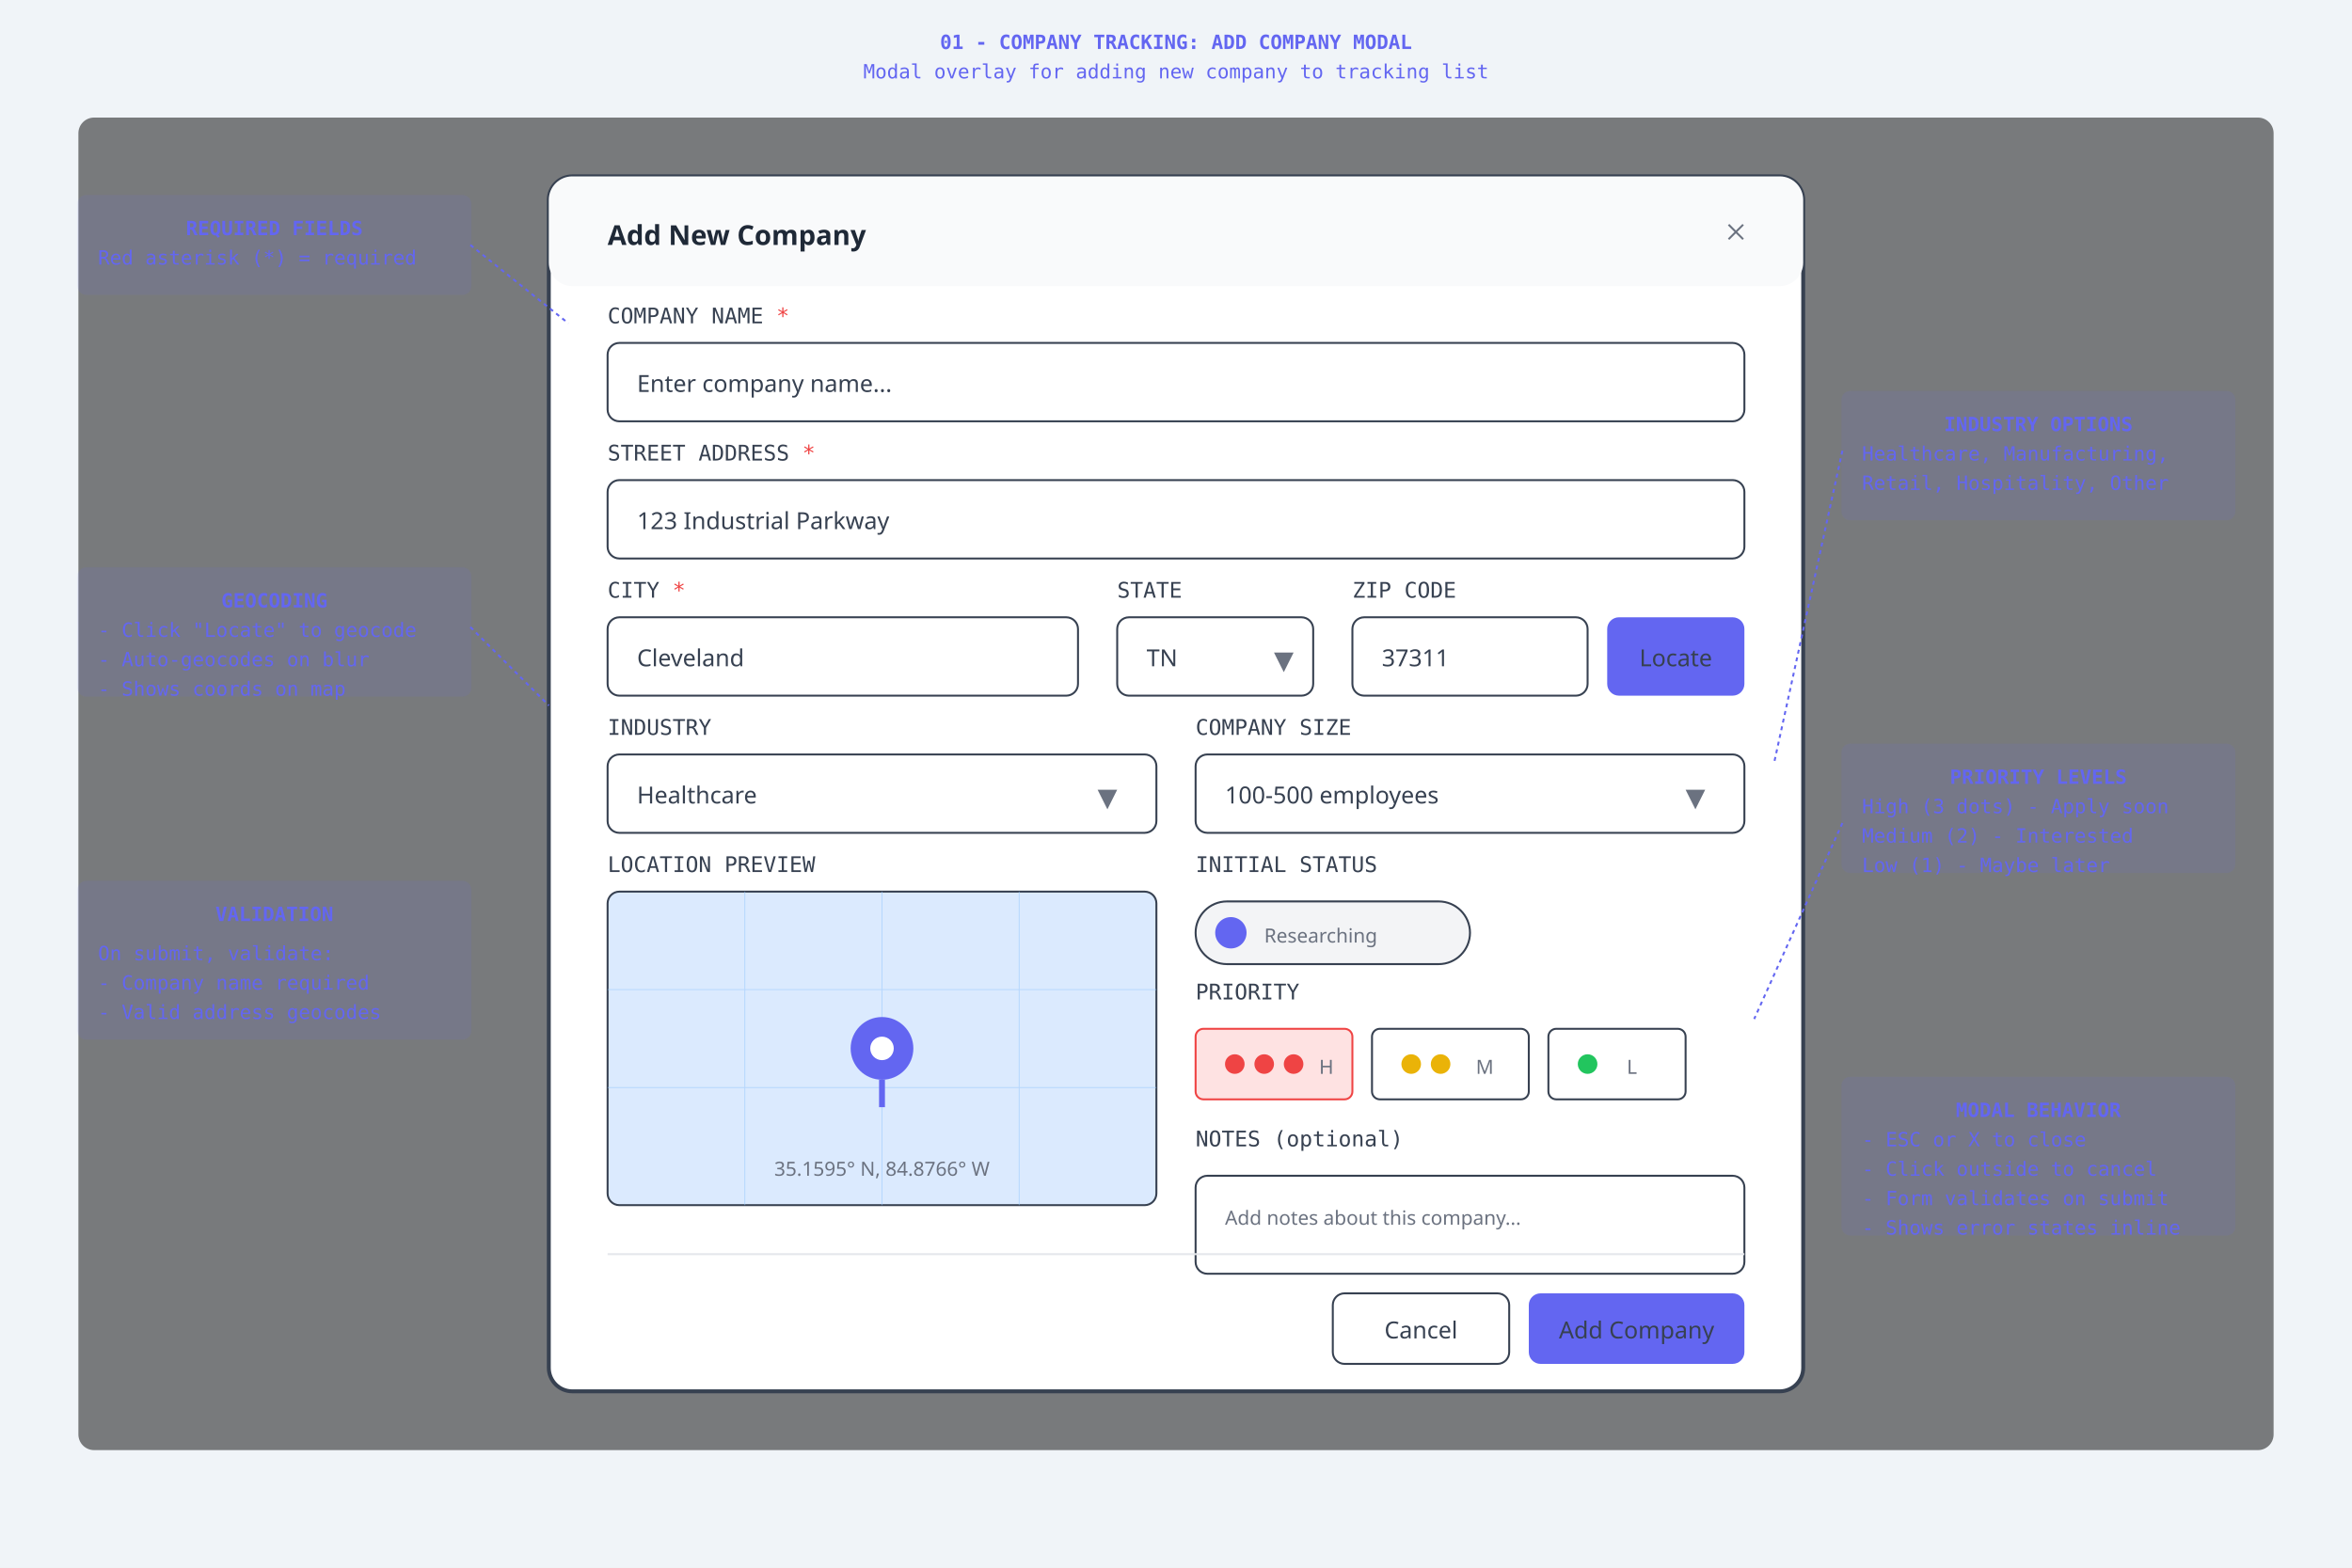
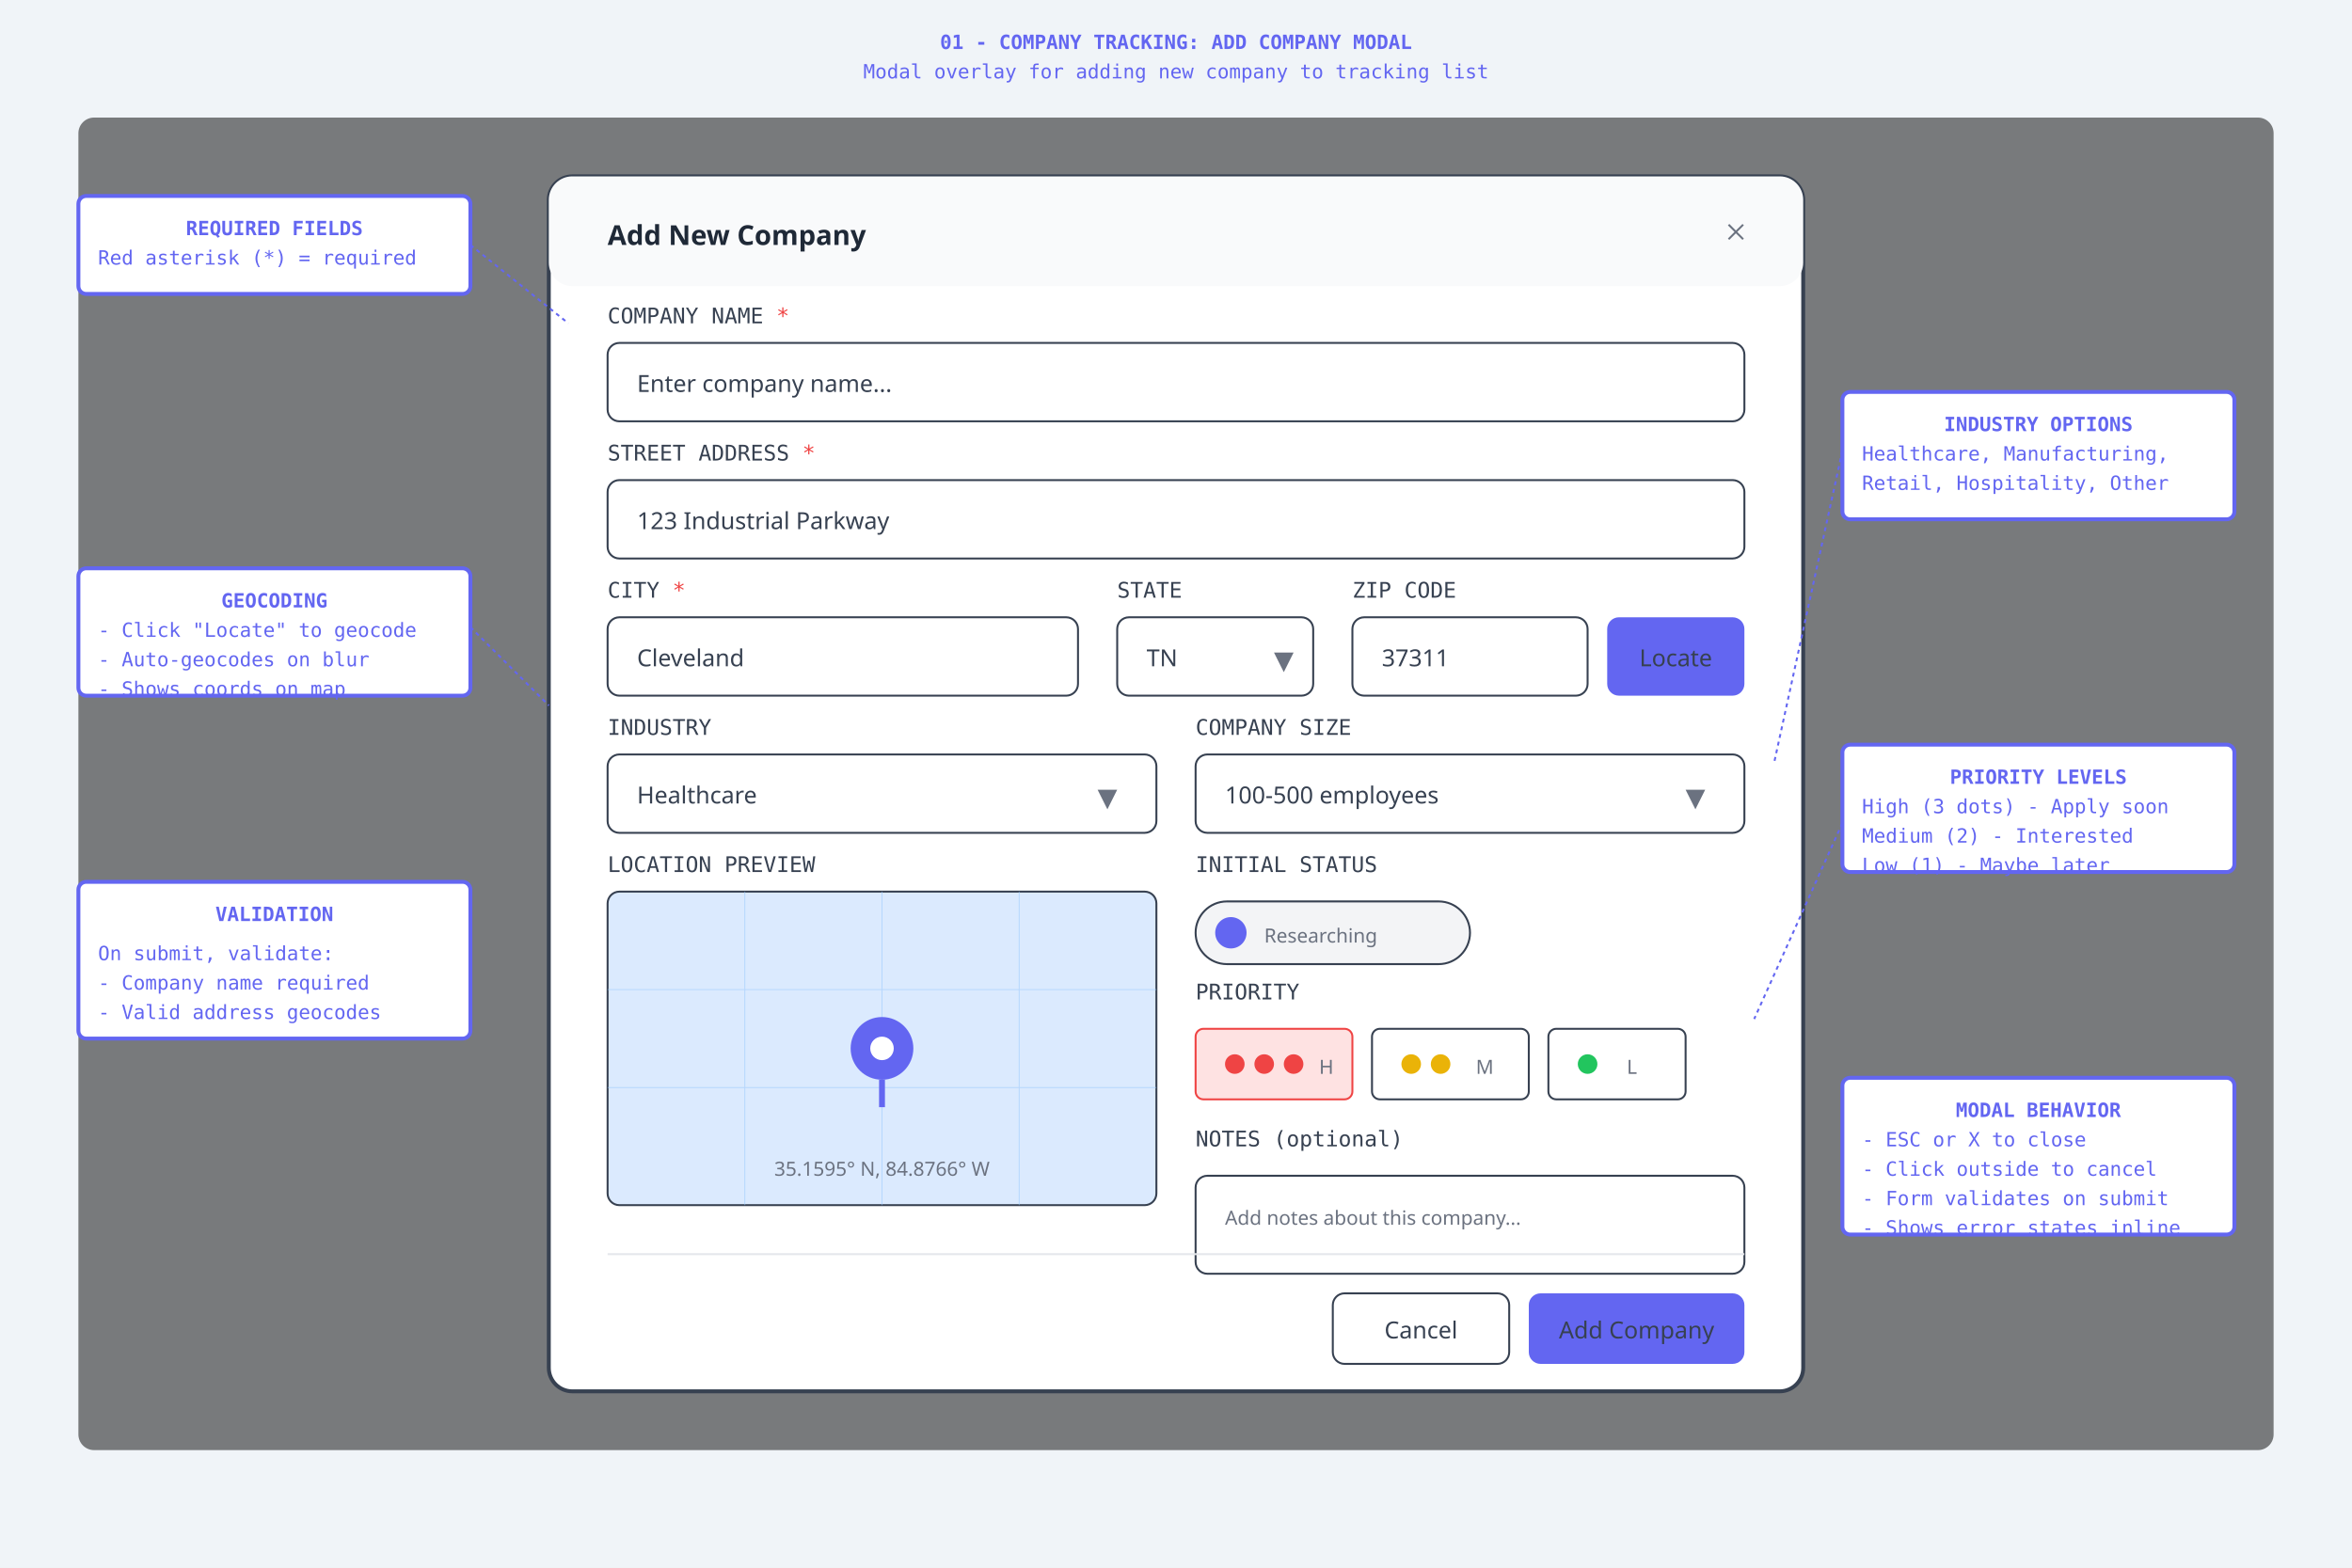
<svg xmlns="http://www.w3.org/2000/svg" viewBox="0 0 1200 800" width="1200" height="800">
  <defs>
    <style>
      .bg { fill: #f0f4f8; }
      .overlay { fill: rgba(0,0,0,0.5); }
      .fill-white { fill: #ffffff; stroke: #374151; stroke-width: 1; }
      .fill-light { fill: #e5e7eb; stroke: #374151; stroke-width: 1; }
      .annotation { fill: #6366f1; font-family: monospace; font-size: 10px; }
-       .annotation-box { fill: #6366f1; opacity: 0.1; stroke: #6366f1; stroke-width: 1; }
+       .annotation-box { fill: #ffffff; stroke: #6366f1; stroke-width: 2; }
      .label { fill: #374151; font-family: monospace; font-size: 11px; }
      .heading { fill: #1f2937; font-family: system-ui, sans-serif; font-size: 14px; font-weight: bold; }
      .text-sm { fill: #6b7280; font-family: system-ui, sans-serif; font-size: 10px; }
      .text-md { fill: #374151; font-family: system-ui, sans-serif; font-size: 12px; }
      .leader { stroke: #6366f1; stroke-width: 1; stroke-dasharray: 2,2; }
      .map-bg { fill: #dbeafe; stroke: #374151; stroke-width: 1; }
      .required { fill: #ef4444; }
    </style>
  </defs>
  <rect class="bg" width="1200" height="800" />
  <text x="600" y="25" text-anchor="middle" class="annotation" font-size="14" font-weight="bold">01 - COMPANY TRACKING: ADD COMPANY MODAL</text>
  <text x="600" y="40" text-anchor="middle" class="annotation">Modal overlay for adding new company to tracking list</text>
  <rect x="40" y="60" width="1120" height="680" class="overlay" rx="8" />
  <rect x="280" y="90" width="640" height="620" rx="12" fill="white" stroke="#374151" stroke-width="2" />
  <rect x="280" y="90" width="640" height="56" rx="12" ry="12" fill="#f9fafb" />
  <text x="310" y="125" class="heading" font-size="18">Add New Company</text>
  <text x="880" y="125" fill="#6b7280" font-size="20" style="cursor:pointer">×</text>
  <g transform="translate(310, 165)">
    <text x="0" y="0" class="label">COMPANY NAME <tspan class="required">*</tspan>
    </text>
    <rect x="0" y="10" width="580" height="40" rx="6" class="fill-white" />
    <text x="15" y="35" class="text-md" fill="#9ca3af">Enter company name...</text>
  </g>
  <g transform="translate(310, 235)">
    <text x="0" y="0" class="label">STREET ADDRESS <tspan class="required">*</tspan>
    </text>
    <rect x="0" y="10" width="580" height="40" rx="6" class="fill-white" />
    <text x="15" y="35" class="text-md">123 Industrial Parkway</text>
  </g>
  <g transform="translate(310, 305)">
    <text x="0" y="0" class="label">CITY <tspan class="required">*</tspan>
    </text>
    <rect x="0" y="10" width="240" height="40" rx="6" class="fill-white" />
    <text x="15" y="35" class="text-md">Cleveland</text>
    <text x="260" y="0" class="label">STATE</text>
    <rect x="260" y="10" width="100" height="40" rx="6" class="fill-white" />
    <text x="275" y="35" class="text-md">TN</text>
    <polygon points="340,28 350,28 345,38" fill="#6b7280" />
    <text x="380" y="0" class="label">ZIP CODE</text>
    <rect x="380" y="10" width="120" height="40" rx="6" class="fill-white" />
    <text x="395" y="35" class="text-md">37311</text>
    <rect x="510" y="10" width="70" height="40" rx="6" fill="#6366f1" />
    <text x="545" y="35" text-anchor="middle" fill="white" class="text-md">Locate</text>
  </g>
  <g transform="translate(310, 375)">
    <text x="0" y="0" class="label">INDUSTRY</text>
    <rect x="0" y="10" width="280" height="40" rx="6" class="fill-white" />
    <text x="15" y="35" class="text-md">Healthcare</text>
    <polygon points="250,28 260,28 255,38" fill="#6b7280" />
    <text x="300" y="0" class="label">COMPANY SIZE</text>
    <rect x="300" y="10" width="280" height="40" rx="6" class="fill-white" />
    <text x="315" y="35" class="text-md">100-500 employees</text>
    <polygon points="550,28 560,28 555,38" fill="#6b7280" />
  </g>
  <g transform="translate(310, 445)">
    <text x="0" y="0" class="label">LOCATION PREVIEW</text>
    <rect x="0" y="10" width="280" height="160" rx="6" class="map-bg" />
    <g stroke="#93c5fd" stroke-width="0.5" opacity="0.5">
      <line x1="0" y1="60" x2="280" y2="60" />
      <line x1="0" y1="110" x2="280" y2="110" />
      <line x1="70" y1="10" x2="70" y2="170" />
      <line x1="140" y1="10" x2="140" y2="170" />
      <line x1="210" y1="10" x2="210" y2="170" />
    </g>
    <circle cx="140" cy="90" r="16" fill="#6366f1" />
    <circle cx="140" cy="90" r="6" fill="white" />
    <path d="M 140,106 L 140,120" stroke="#6366f1" stroke-width="3" />
    <text x="140" y="155" text-anchor="middle" class="text-sm">35.1595° N, 84.8766° W</text>
    <text x="300" y="0" class="label">INITIAL STATUS</text>
    <g transform="translate(300, 15)">
      <rect x="0" y="0" width="140" height="32" rx="16" fill="#f3f4f6" stroke="#374151" />
      <circle cx="18" cy="16" r="8" fill="#6366f1" />
      <text x="35" y="21" class="text-sm">Researching</text>
    </g>
    <text x="300" y="65" class="label">PRIORITY</text>
    <g transform="translate(300, 80)">
      <rect x="0" y="0" width="80" height="36" rx="4" fill="#fee2e2" stroke="#ef4444" />
      <circle cx="20" cy="18" r="5" fill="#ef4444" />
      <circle cx="35" cy="18" r="5" fill="#ef4444" />
      <circle cx="50" cy="18" r="5" fill="#ef4444" />
      <text x="63" y="23" class="text-sm" fill="#ef4444">H</text>
    </g>
    <g transform="translate(390, 80)">
      <rect x="0" y="0" width="80" height="36" rx="4" class="fill-white" />
      <circle cx="20" cy="18" r="5" fill="#eab308" />
      <circle cx="35" cy="18" r="5" fill="#eab308" />
      <text x="53" y="23" class="text-sm">M</text>
    </g>
    <g transform="translate(480, 80)">
      <rect x="0" y="0" width="70" height="36" rx="4" class="fill-white" />
      <circle cx="20" cy="18" r="5" fill="#22c55e" />
      <text x="40" y="23" class="text-sm">L</text>
    </g>
    <text x="300" y="140" class="label">NOTES (optional)</text>
    <rect x="300" y="155" width="280" height="50" rx="6" class="fill-white" />
    <text x="315" y="180" class="text-sm" fill="#9ca3af">Add notes about this company...</text>
  </g>
  <line x1="310" y1="640" x2="890" y2="640" stroke="#e5e7eb" />
  <rect x="680" y="660" width="90" height="36" rx="6" class="fill-white" />
  <text x="725" y="683" text-anchor="middle" class="text-md">Cancel</text>
  <rect x="780" y="660" width="110" height="36" rx="6" fill="#6366f1" />
  <text x="835" y="683" text-anchor="middle" fill="white" class="text-md">Add Company</text>
  <rect x="40" y="100" width="200" height="50" rx="4" class="annotation-box" />
  <text x="140" y="120" text-anchor="middle" class="annotation" font-weight="bold">REQUIRED FIELDS</text>
  <text x="50" y="135" class="annotation">Red asterisk (*) = required</text>
  <path d="M 240,125 L 290,165" class="leader" />
  <rect x="40" y="290" width="200" height="65" rx="4" class="annotation-box" />
  <text x="140" y="310" text-anchor="middle" class="annotation" font-weight="bold">GEOCODING</text>
  <text x="50" y="325" class="annotation">- Click "Locate" to geocode</text>
  <text x="50" y="340" class="annotation">- Auto-geocodes on blur</text>
  <text x="50" y="355" class="annotation">- Shows coords on map</text>
  <path d="M 240,320 L 280,360" class="leader" />
  <rect x="940" y="200" width="200" height="65" rx="4" class="annotation-box" />
  <text x="1040" y="220" text-anchor="middle" class="annotation" font-weight="bold">INDUSTRY OPTIONS</text>
  <text x="950" y="235" class="annotation">Healthcare, Manufacturing,</text>
  <text x="950" y="250" class="annotation">Retail, Hospitality, Other</text>
  <path d="M 940,230 L 905,390" class="leader" />
  <rect x="940" y="380" width="200" height="65" rx="4" class="annotation-box" />
  <text x="1040" y="400" text-anchor="middle" class="annotation" font-weight="bold">PRIORITY LEVELS</text>
  <text x="950" y="415" class="annotation">High (3 dots) - Apply soon</text>
  <text x="950" y="430" class="annotation">Medium (2) - Interested</text>
  <text x="950" y="445" class="annotation">Low (1) - Maybe later</text>
  <path d="M 940,420 L 895,520" class="leader" />
  <rect x="940" y="550" width="200" height="80" rx="4" class="annotation-box" />
  <text x="1040" y="570" text-anchor="middle" class="annotation" font-weight="bold">MODAL BEHAVIOR</text>
  <text x="950" y="585" class="annotation">- ESC or X to close</text>
  <text x="950" y="600" class="annotation">- Click outside to cancel</text>
  <text x="950" y="615" class="annotation">- Form validates on submit</text>
  <text x="950" y="630" class="annotation">- Shows error states inline</text>
  <rect x="40" y="450" width="200" height="80" rx="4" class="annotation-box" />
  <text x="140" y="470" text-anchor="middle" class="annotation" font-weight="bold">VALIDATION</text>
  <text x="50" y="490" class="annotation">On submit, validate:</text>
  <text x="50" y="505" class="annotation">- Company name required</text>
  <text x="50" y="520" class="annotation">- Valid address geocodes</text>
</svg>
